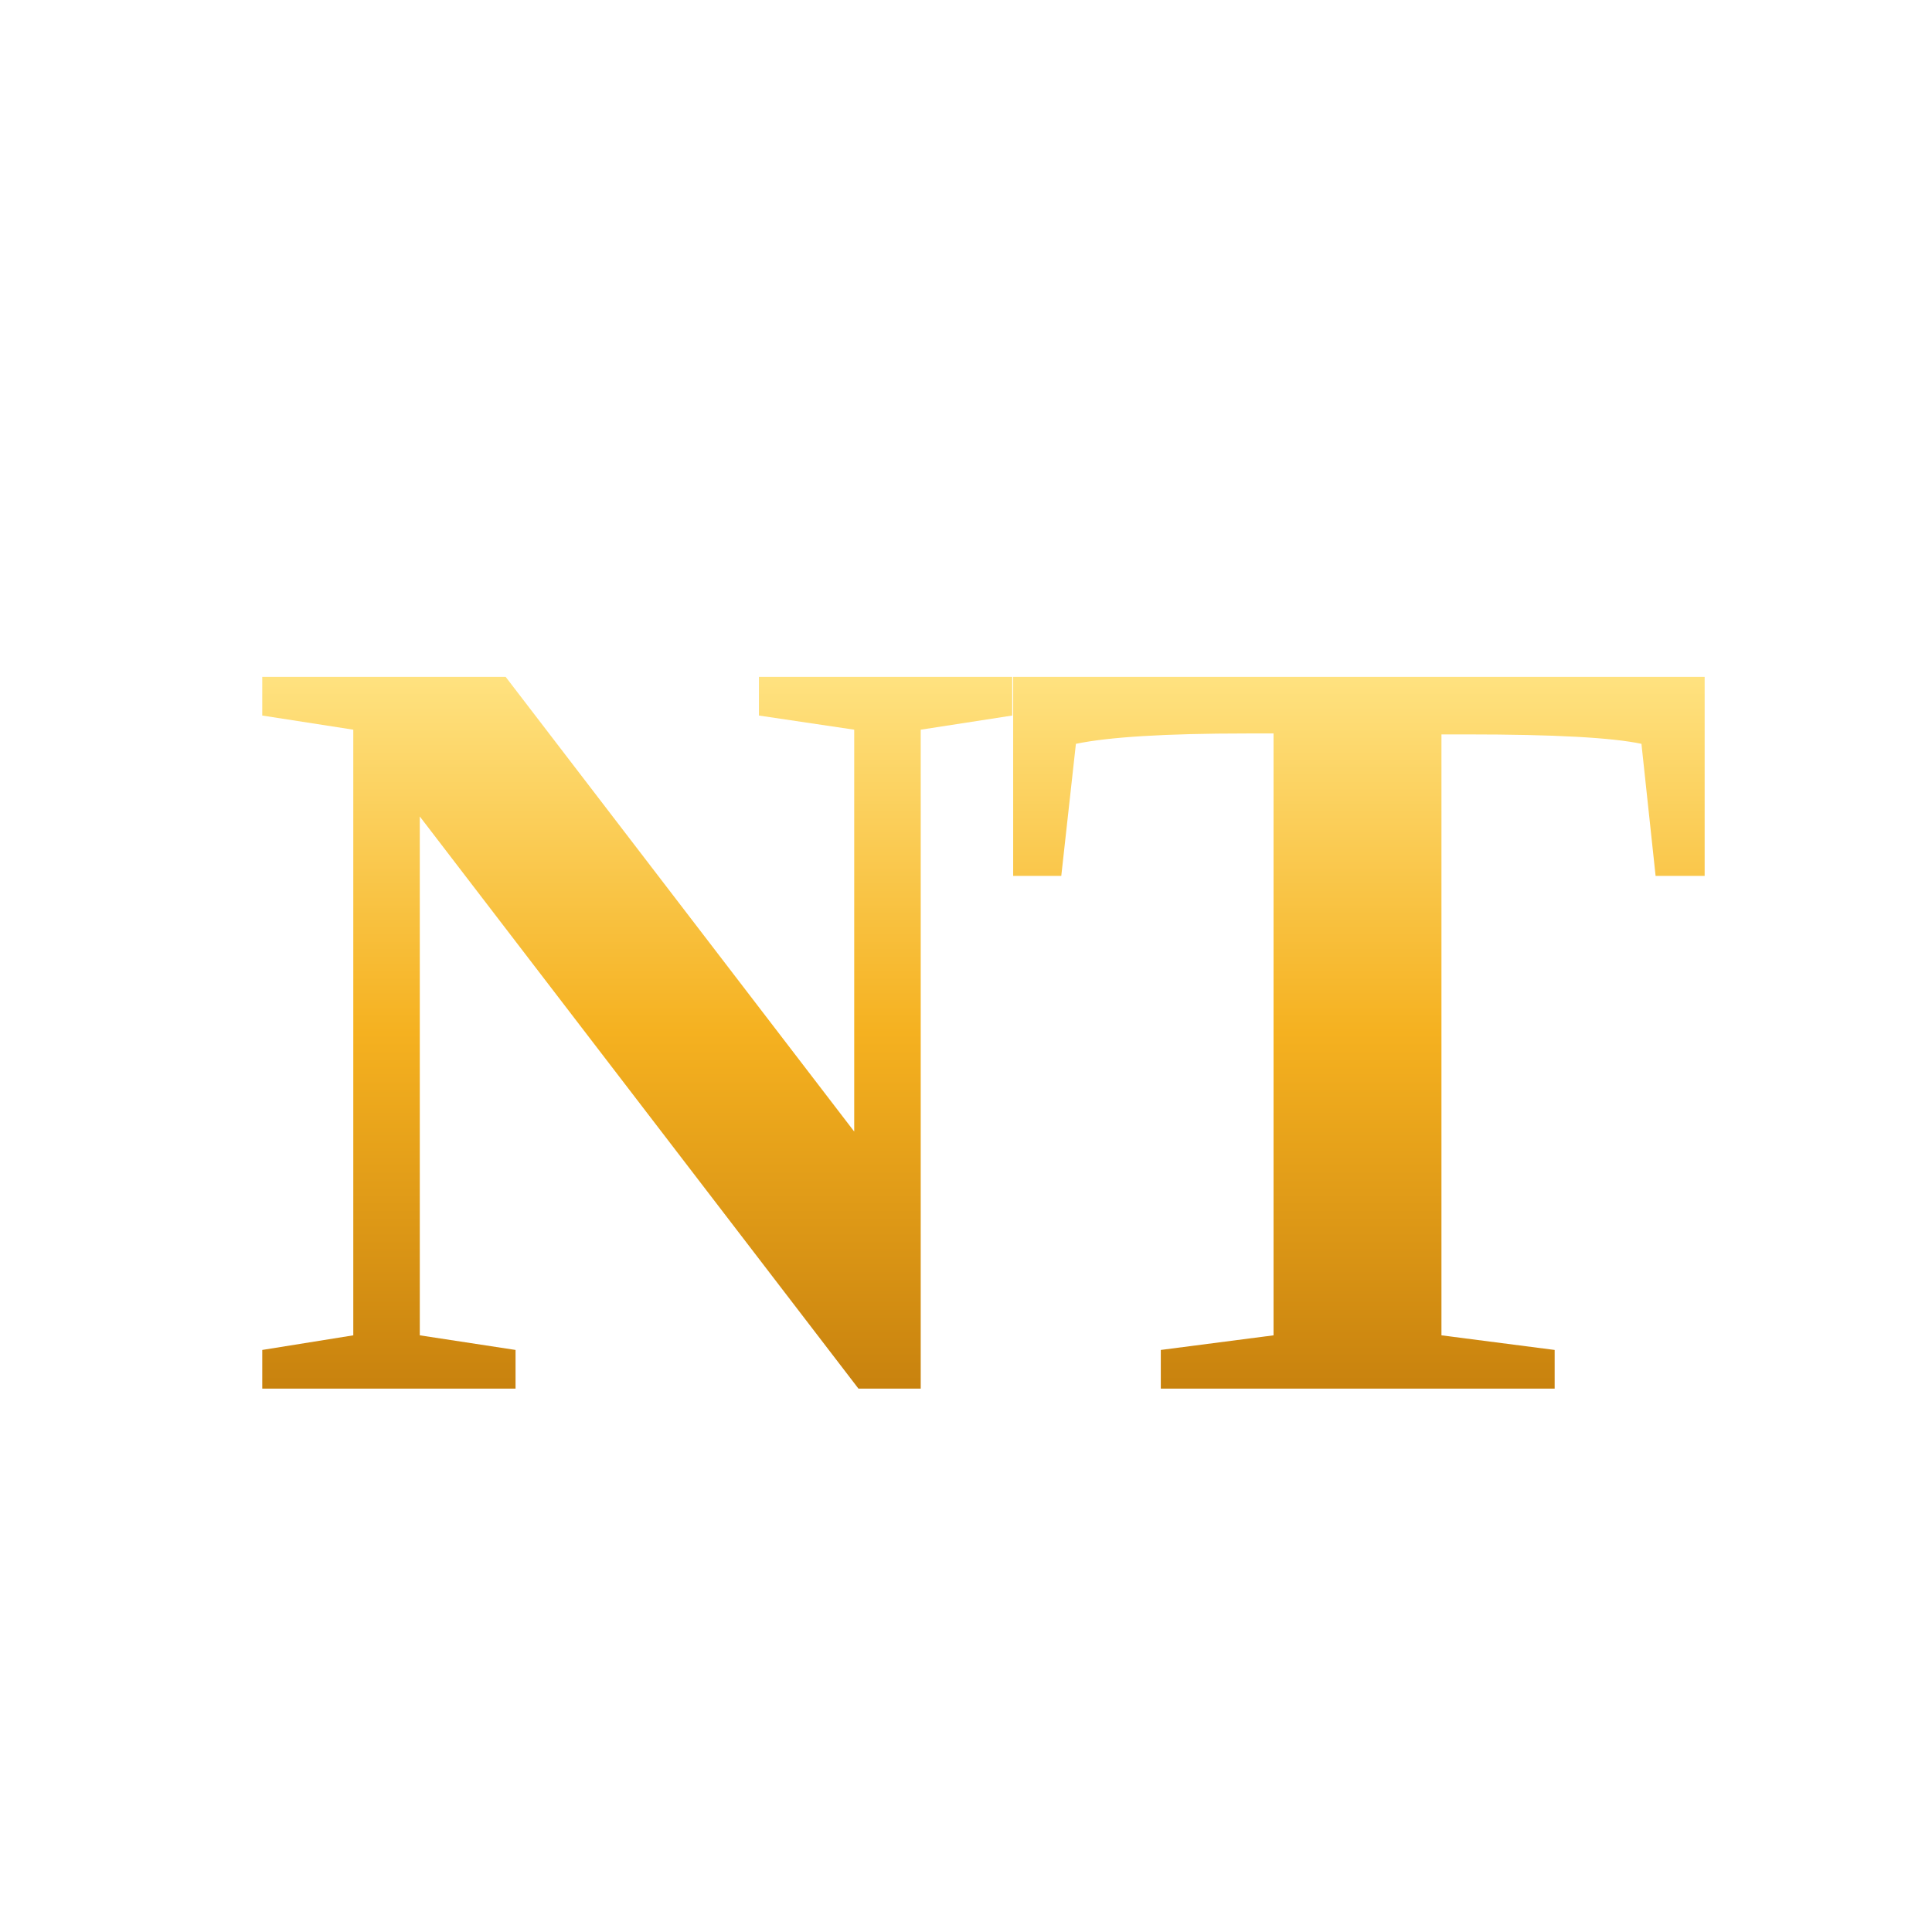
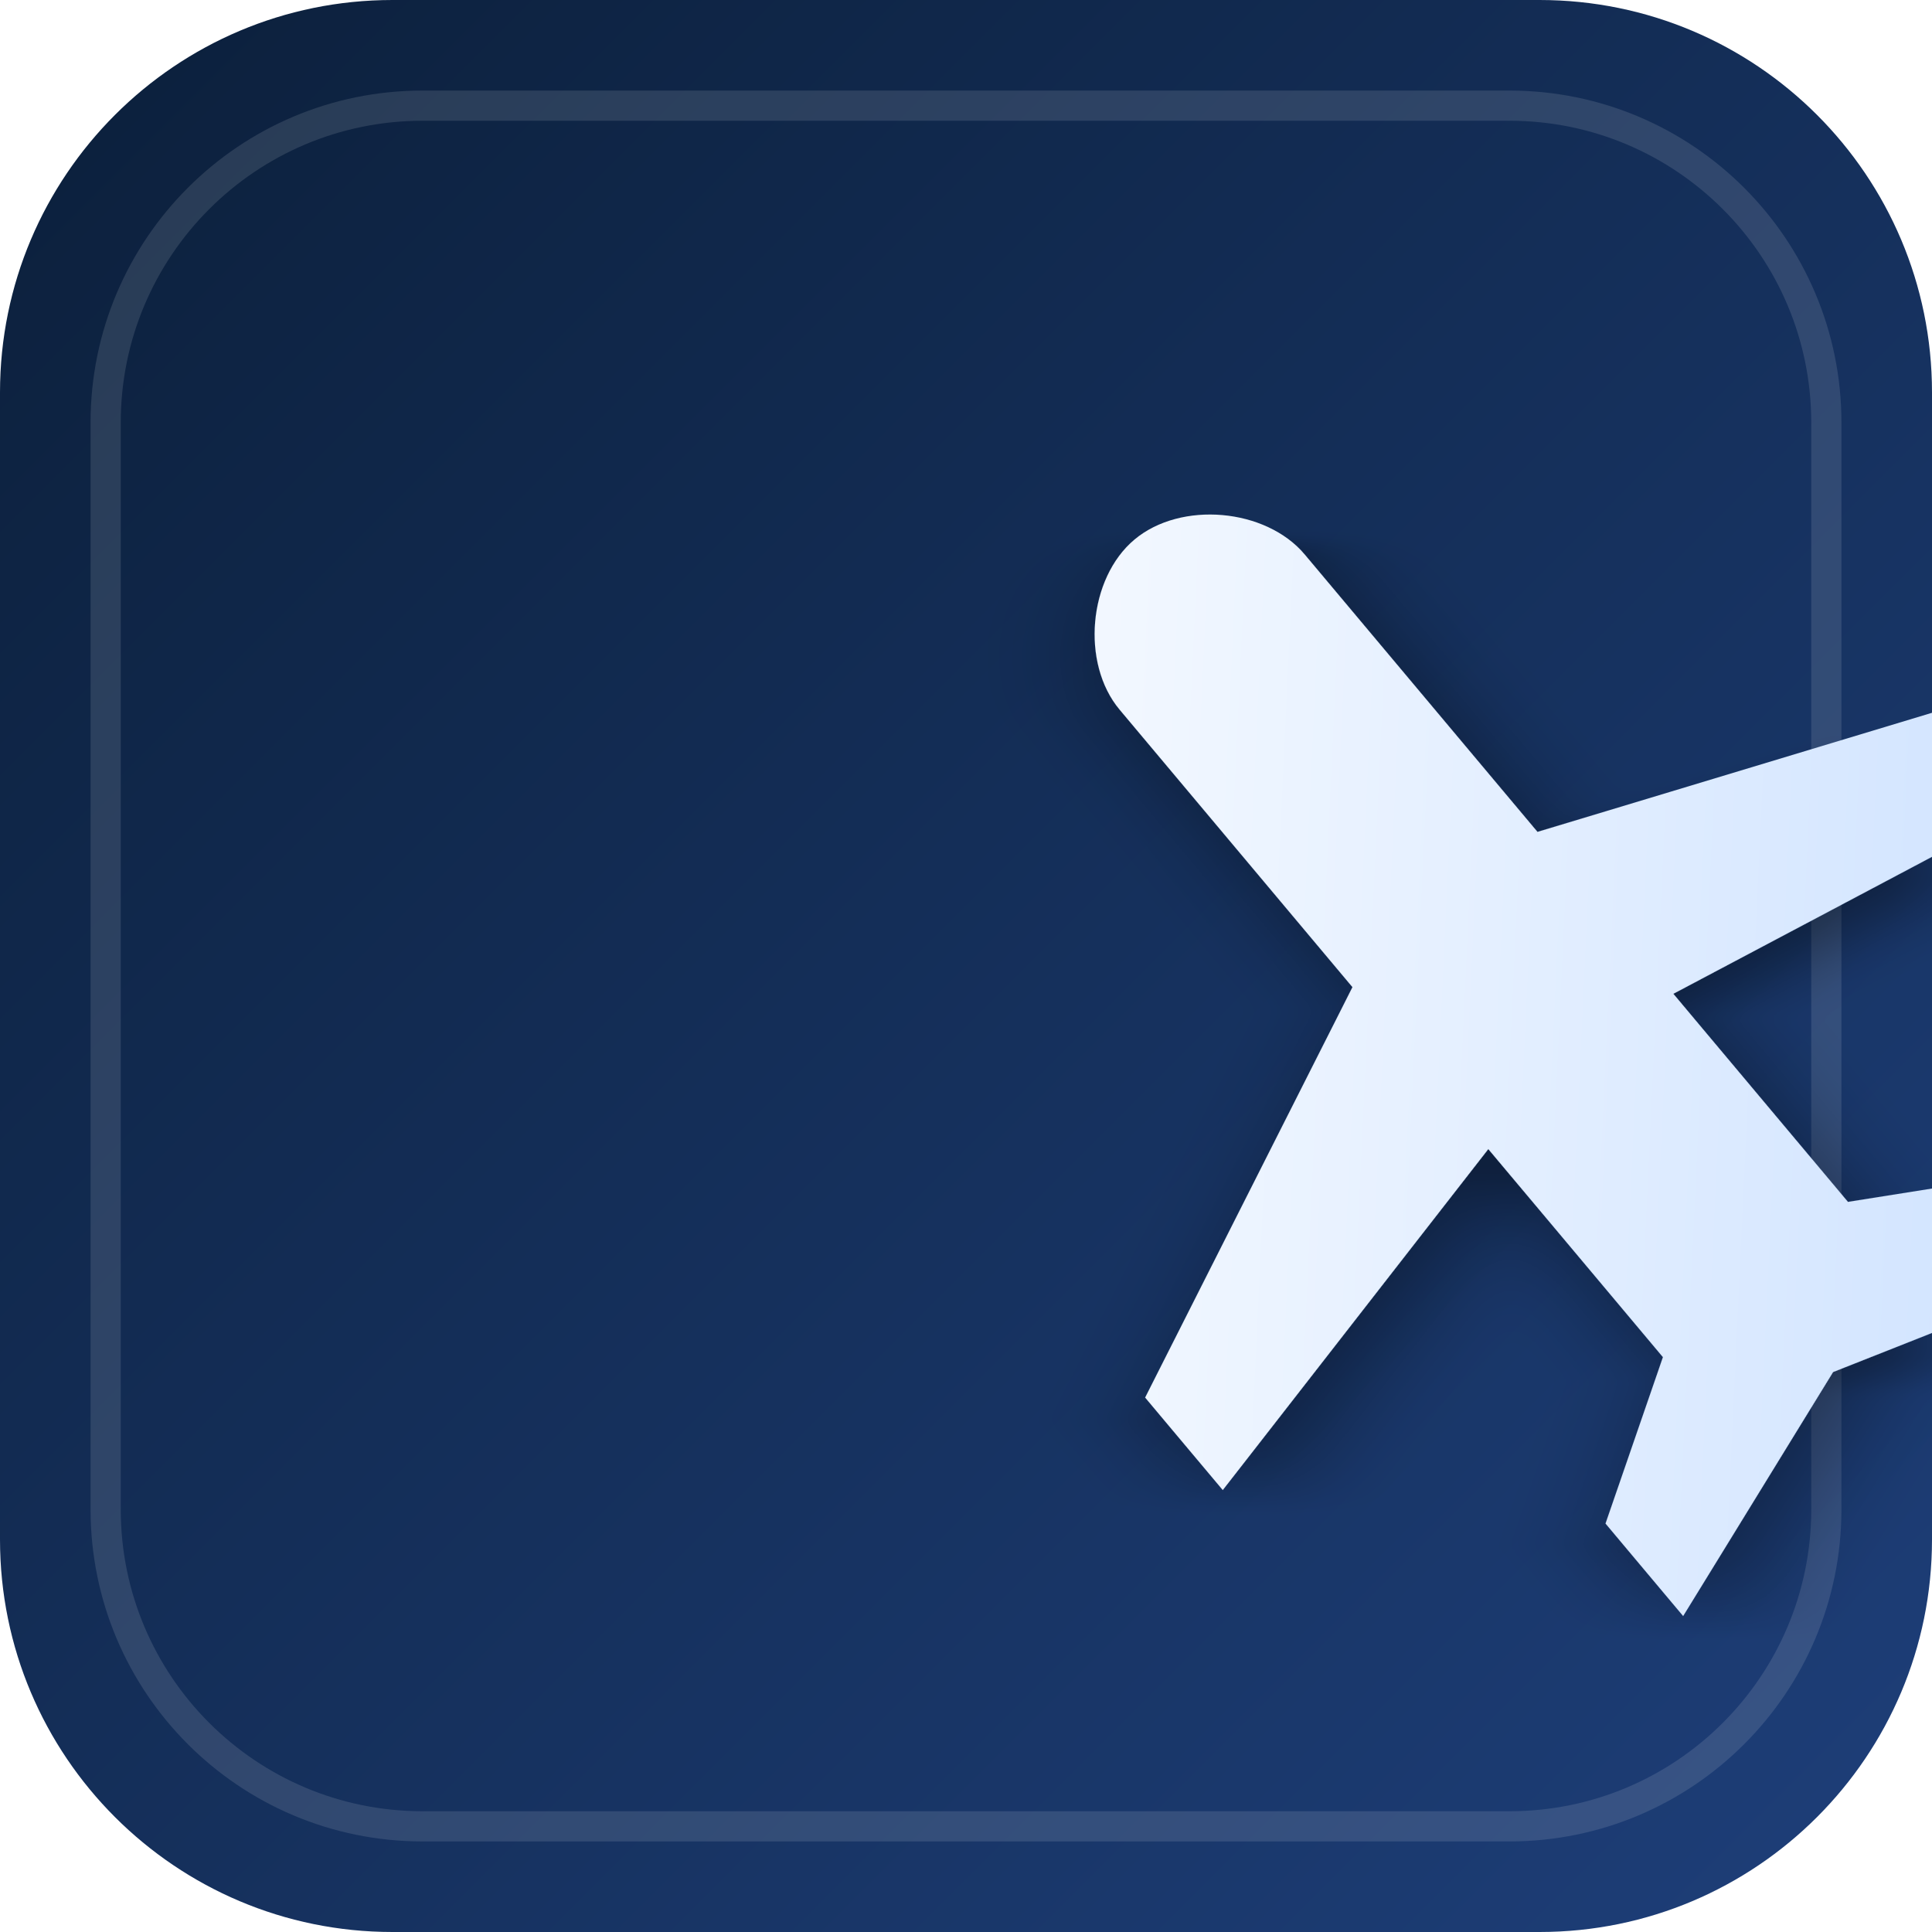
<svg xmlns="http://www.w3.org/2000/svg" viewBox="0 0 64 64">
  <defs>
    <linearGradient id="bg" x1="0%" y1="0%" x2="100%" y2="100%">
-       <stop offset="0%" stop-color="#0c1c36" />
-       <stop offset="100%" stop-color="#1a3360" />
+       <stop offset="0%" stop-color="#0b1f3a" />
+       <stop offset="100%" stop-color="#1e3f7a" />
    </linearGradient>
-     <linearGradient id="gold" x1="0%" y1="0%" x2="0%" y2="100%">
-       <stop offset="0%" stop-color="#ffe280" />
-       <stop offset="50%" stop-color="#f5b120" />
-       <stop offset="100%" stop-color="#c8820e" />
+     <linearGradient id="wing" x1="0%" y1="0%" x2="100%" y2="100%">
+       <stop offset="0%" stop-color="#ffffff" />
+       <stop offset="100%" stop-color="#c7deff" />
    </linearGradient>
-     <linearGradient id="blueN" x1="0%" y1="0%" x2="0%" y2="100%">
-       <stop offset="0%" stop-color="#60c8ff" />
-       <stop offset="100%" stop-color="#1a7fd4" />
-     </linearGradient>
+     <filter id="shadow" x="-20%" y="-20%" width="140%" height="140%">
+       <feDropShadow dx="0" dy="1" stdDeviation="1.5" flood-color="rgba(0,0,0,0.4)" />
+     </filter>
  </defs>
-   <text x="8" y="46" font-family="Georgia, 'Times New Roman', serif" font-size="36" font-weight="bold" fill="url(#gold)" letter-spacing="-1">NT</text>
+   <rect width="64" height="64" rx="13" fill="url(#bg)" />
+   <rect x="3.5" y="3.5" width="57" height="57" rx="10.5" fill="none" stroke="rgba(255,255,255,0.12)" stroke-width="1" />
+   <g transform="translate(32,33) rotate(-40) translate(-20,-12)" filter="url(#shadow)">
+     <path d="M34 4 C36 4 38 6 38 8 L38 20 L52 26 L52 30 L38 27 L38 36 L43 39 L43 43 L34 40 L25 43 L25 39 L30 36 L30 27 L16 30 L16 26 L30 20 L30 8 C30 6 32 4 34 4 Z" fill="url(#wing)" />
+   </g>
</svg>
